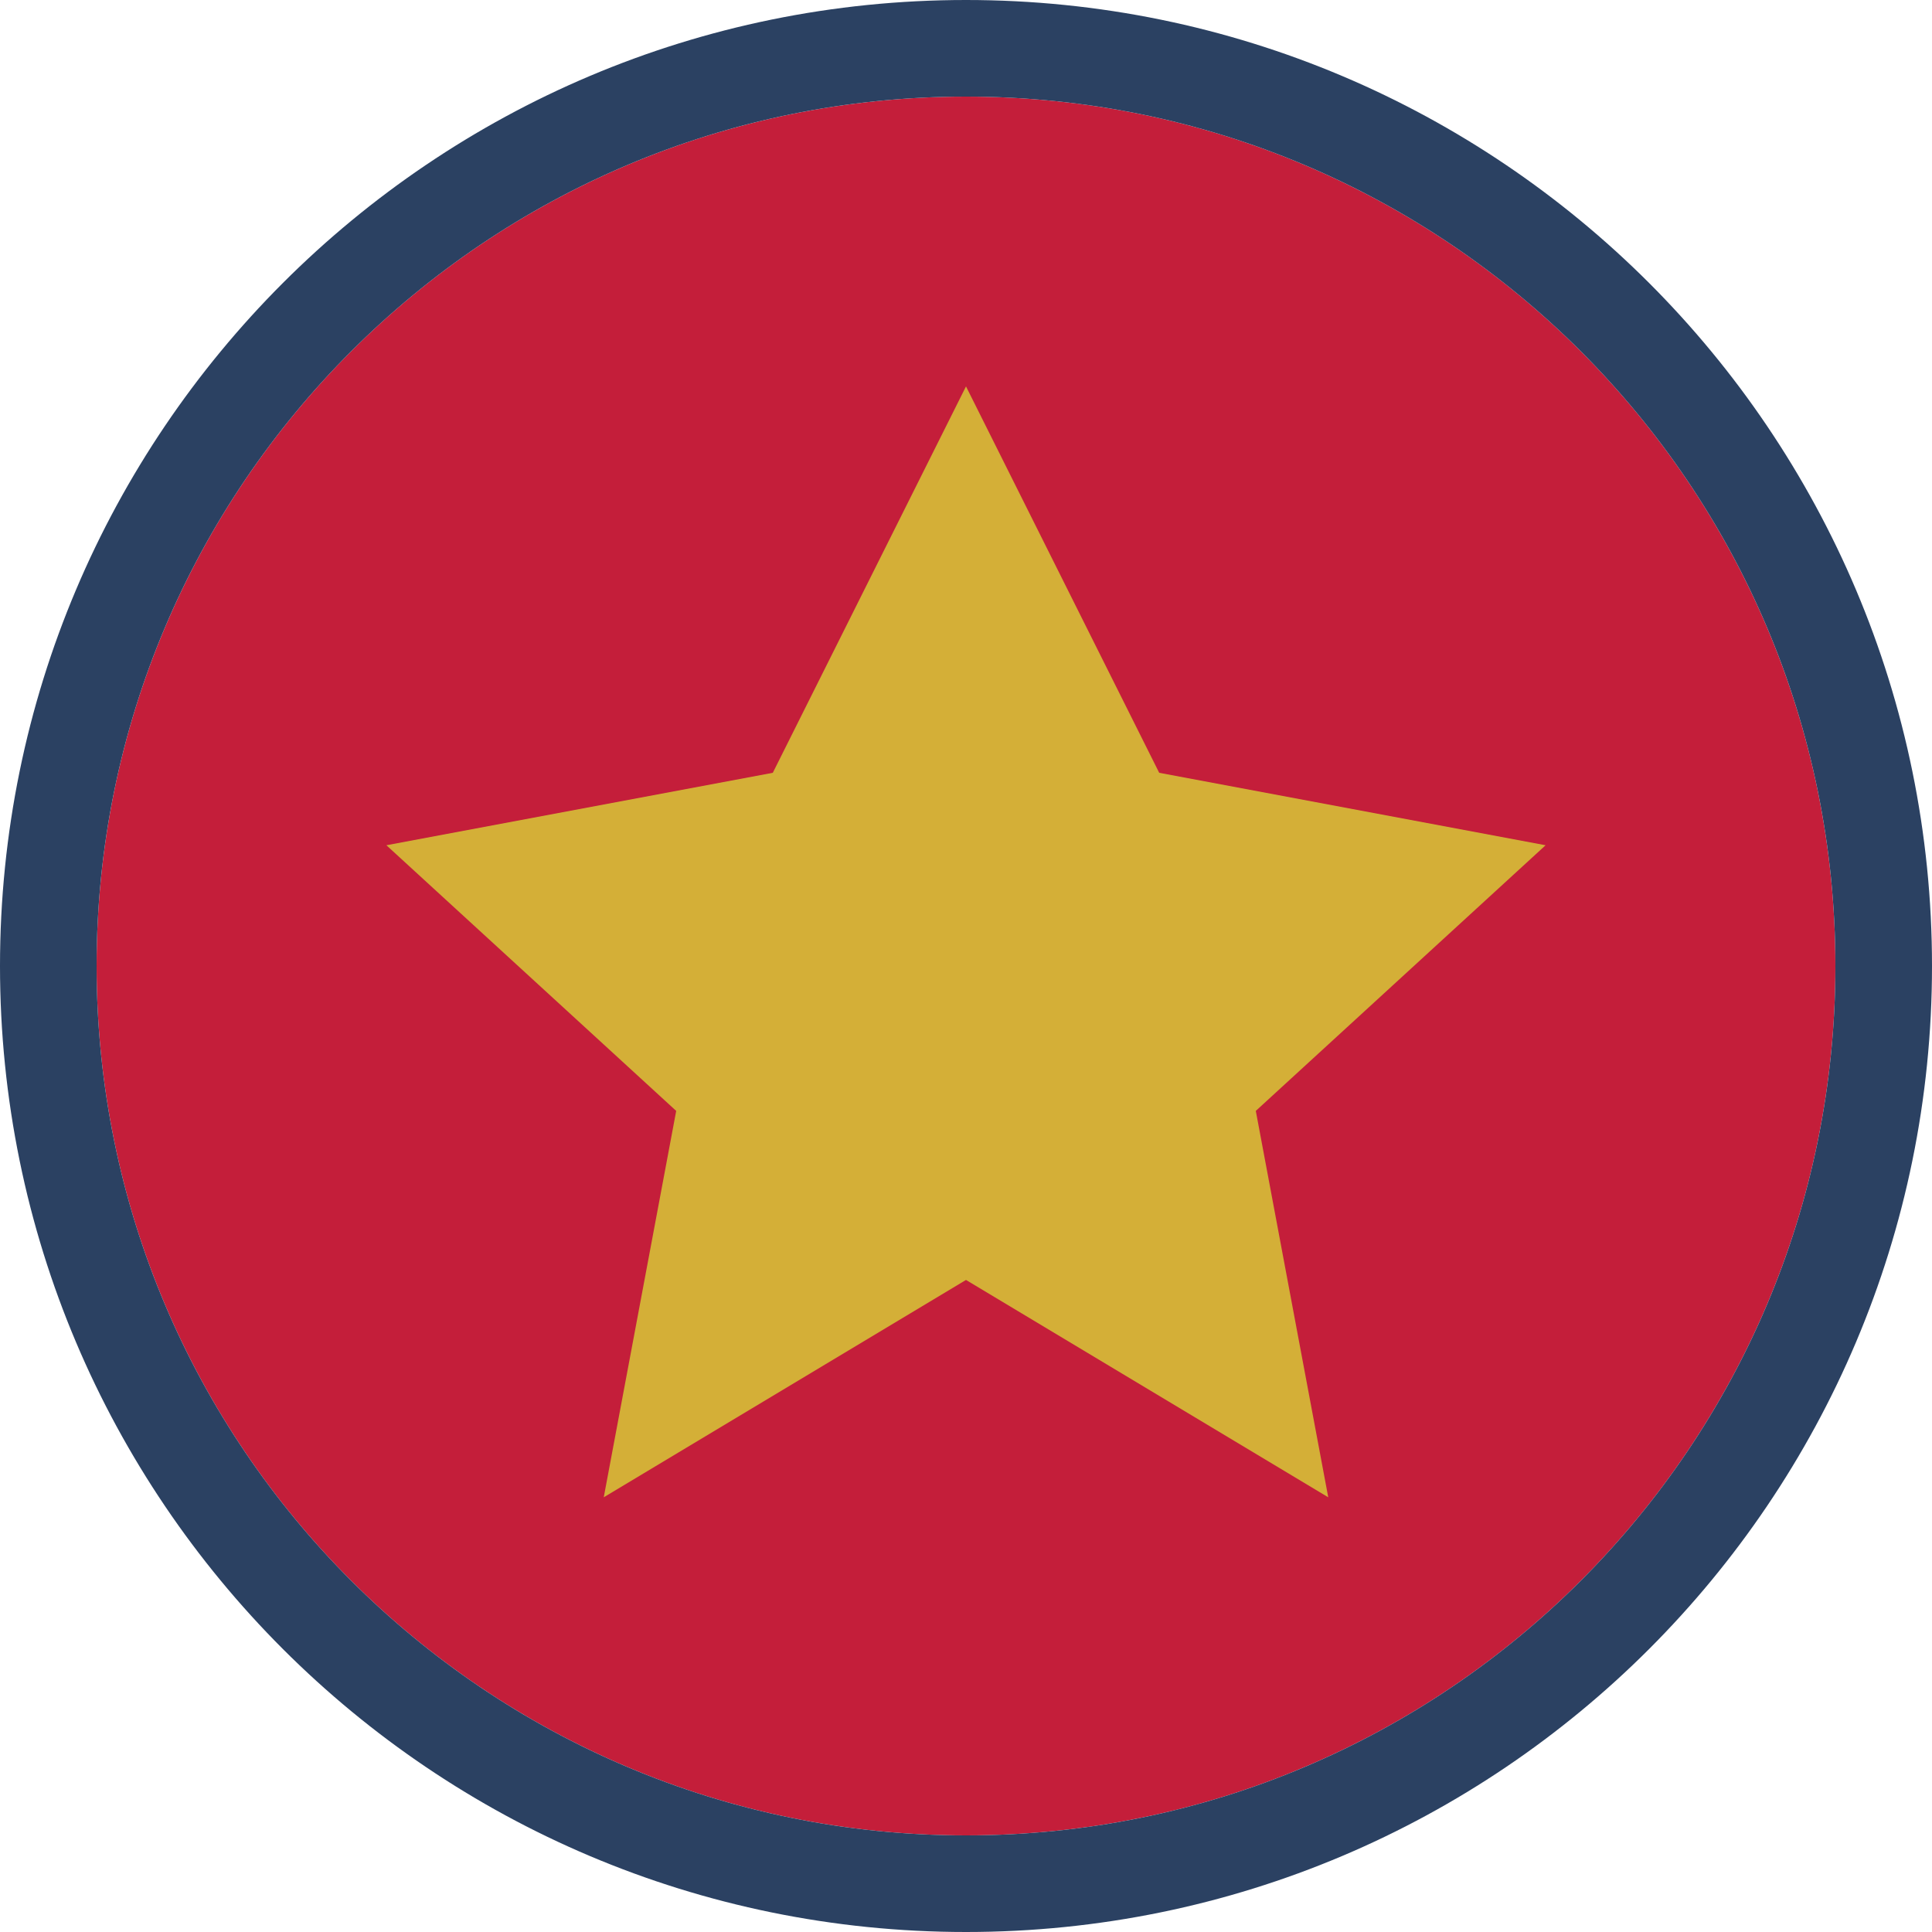
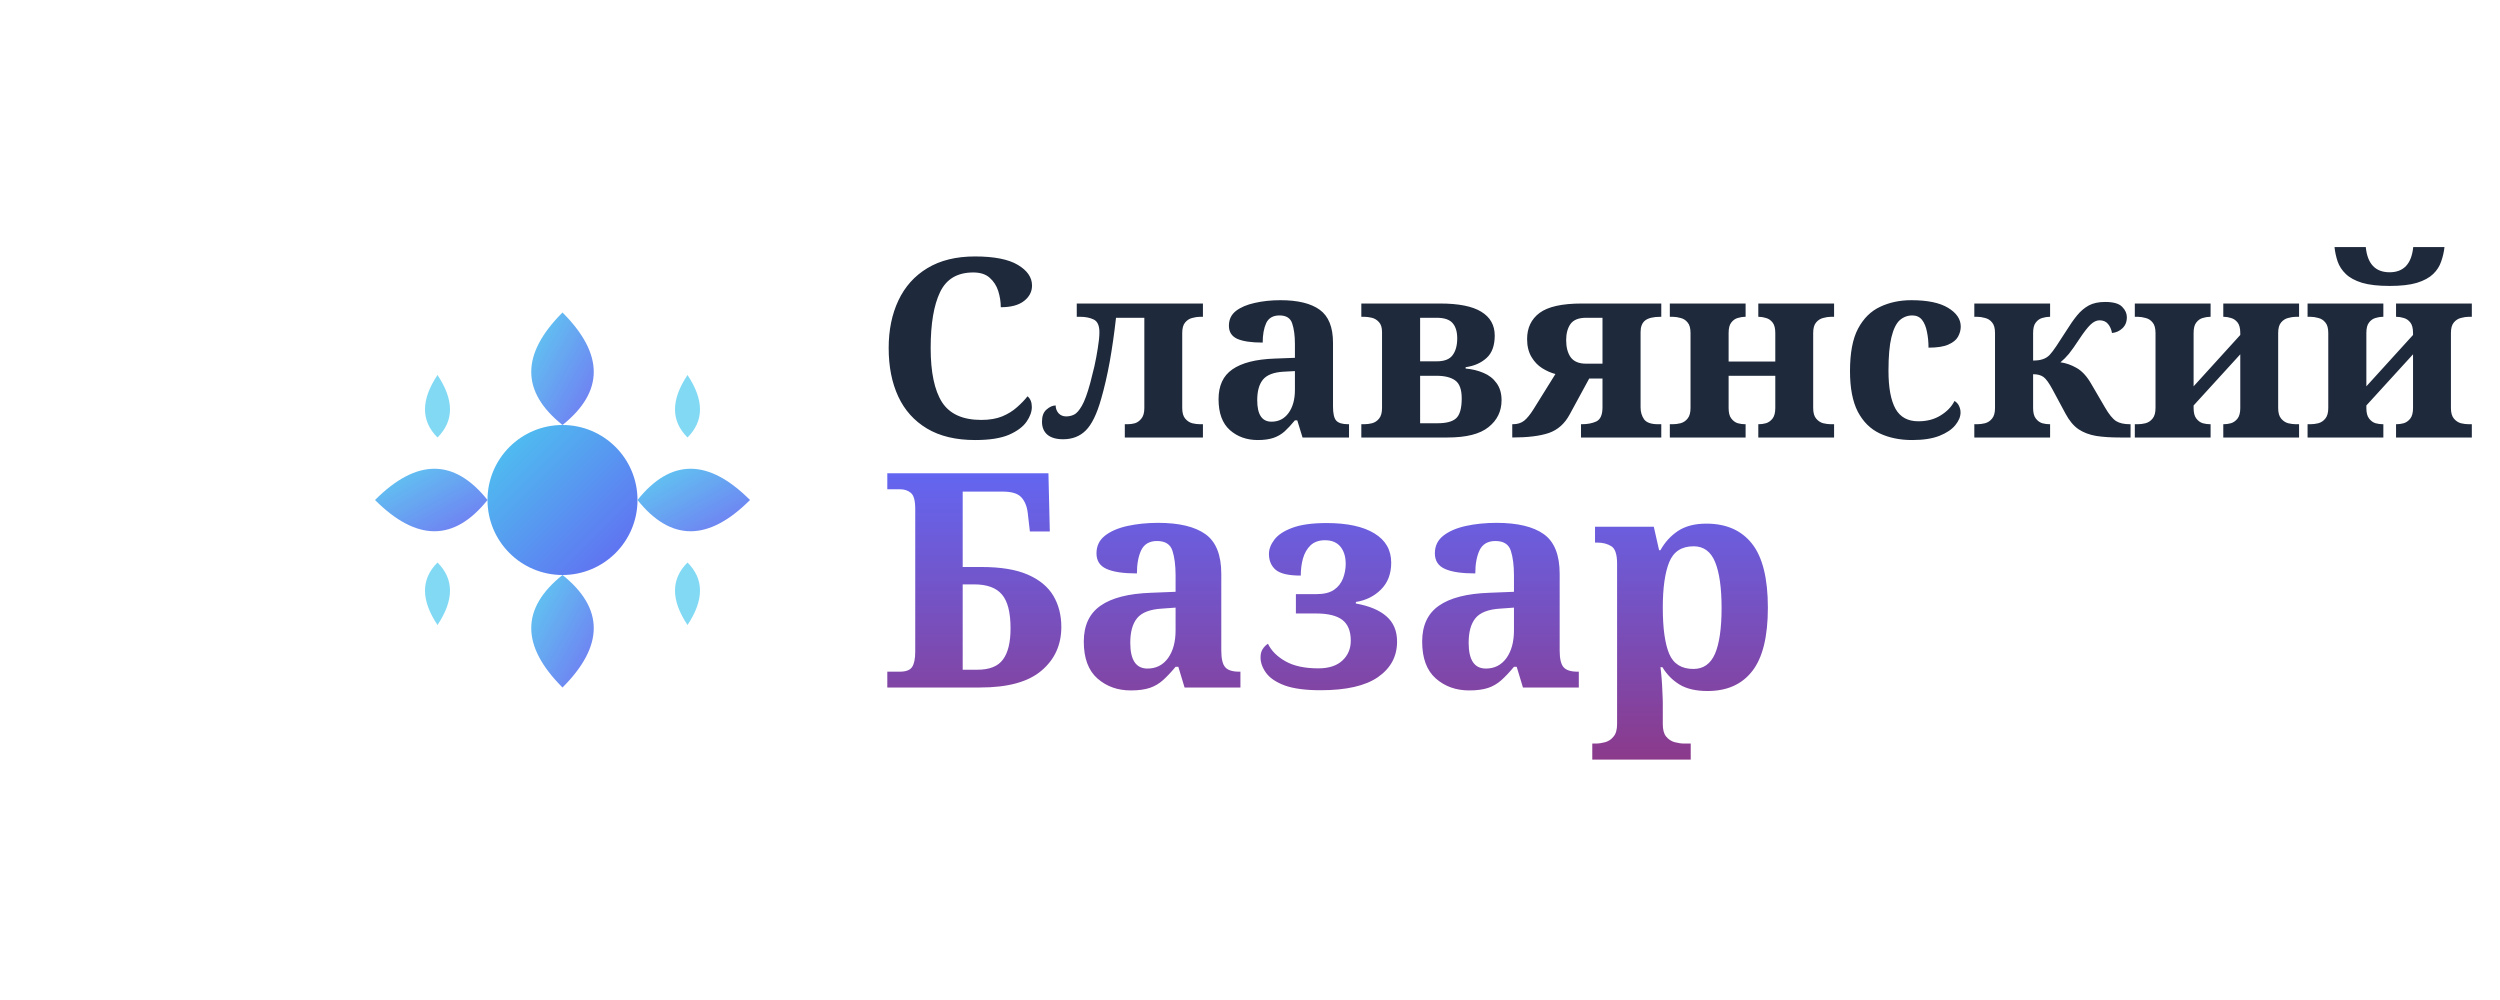
- <svg xmlns="http://www.w3.org/2000/svg" width="40" height="40" viewBox="0 0 40 40" fill="none">
-   <circle cx="20" cy="20" r="18" fill="#C41E3A" />
-   <path d="M20 8L24 16L32 17.5L26 23L27.5 31L20 26.5L12.5 31L14 23L8 17.5L16 16L20 8Z" fill="#D4AF37" />
-   <circle cx="20" cy="20" r="19" stroke="#2B4162" stroke-width="2" />
+ <svg xmlns="http://www.w3.org/2000/svg" viewBox="0 0 200 80" fill="none">
+   <defs>
+     <linearGradient id="blueGradient" x1="0%" y1="0%" x2="100%" y2="100%">
+       <stop offset="0%" style="stop-color:#4CC9F0;stop-opacity:1" />
+       <stop offset="100%" style="stop-color:#6366F1;stop-opacity:1" />
+     </linearGradient>
+     <linearGradient id="purpleGradient" x1="0%" y1="0%" x2="0%" y2="100%">
+       <stop offset="0%" style="stop-color:#6366F1;stop-opacity:1" />
+       <stop offset="100%" style="stop-color:#8B3A8B;stop-opacity:1" />
+     </linearGradient>
+   </defs>
+   <g transform="translate(20, 40)">
+     <circle cx="25" cy="0" r="6" fill="url(#blueGradient)" />
+     <path d="M25 -15 Q30 -10 25 -6 Q20 -10 25 -15" fill="url(#blueGradient)" opacity="0.9" />
+     <path d="M40 0 Q35 5 31 0 Q35 -5 40 0" fill="url(#blueGradient)" opacity="0.9" />
+     <path d="M25 15 Q30 10 25 6 Q20 10 25 15" fill="url(#blueGradient)" opacity="0.9" />
+     <path d="M10 0 Q15 5 19 0 Q15 -5 10 0" fill="url(#blueGradient)" opacity="0.9" />
+     <path d="M35 -10 Q37 -7 35 -5 Q33 -7 35 -10" fill="#4CC9F0" opacity="0.7" />
+     <path d="M35 10 Q37 7 35 5 Q33 7 35 10" fill="#4CC9F0" opacity="0.7" />
+     <path d="M15 -10 Q17 -7 15 -5 Q13 -7 15 -10" fill="#4CC9F0" opacity="0.7" />
+     <path d="M15 10 Q17 7 15 5 Q13 7 15 10" fill="#4CC9F0" opacity="0.7" />
+   </g>
+   <text x="70" y="35" font-family="'Playfair Display', Georgia, serif" font-size="20" font-weight="700" fill="#1E293B">
+     Славянский
+   </text>
+   <text x="70" y="55" font-family="'Playfair Display', Georgia, serif" font-size="24" font-weight="900" fill="url(#purpleGradient)">
+     Базар
+   </text>
+   <line x1="70" y1="60" x2="185" y2="60" stroke="url(#blueGradient)" stroke-width="2" opacity="0.5" />
</svg>
